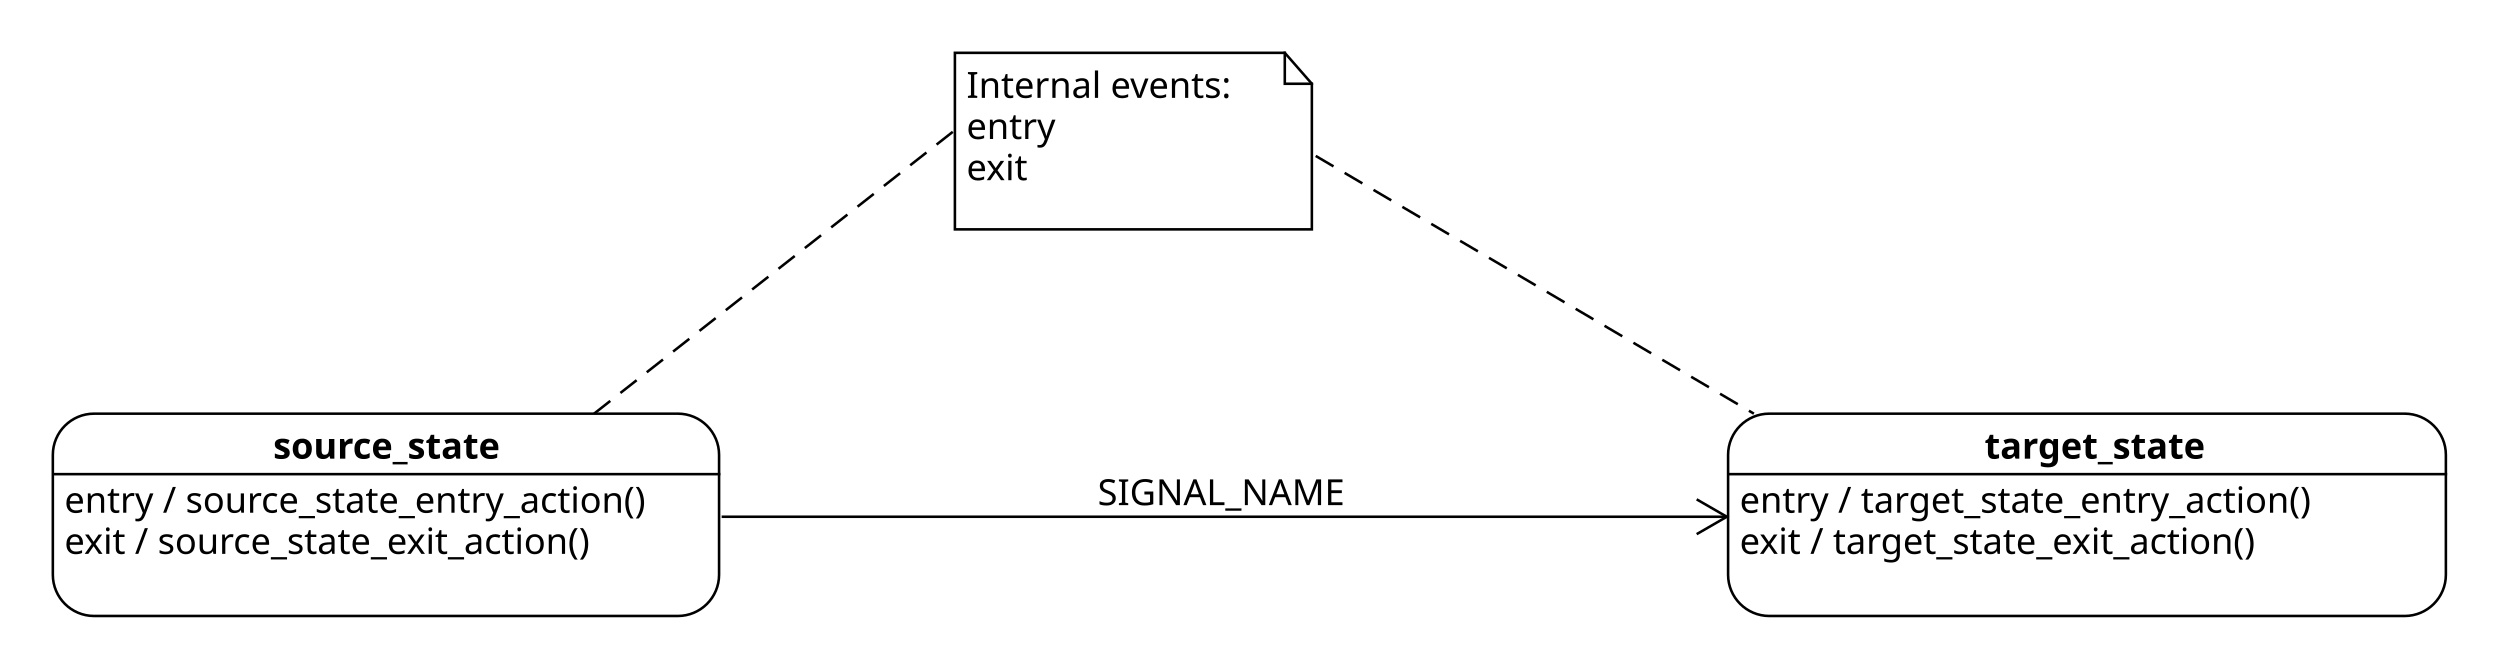
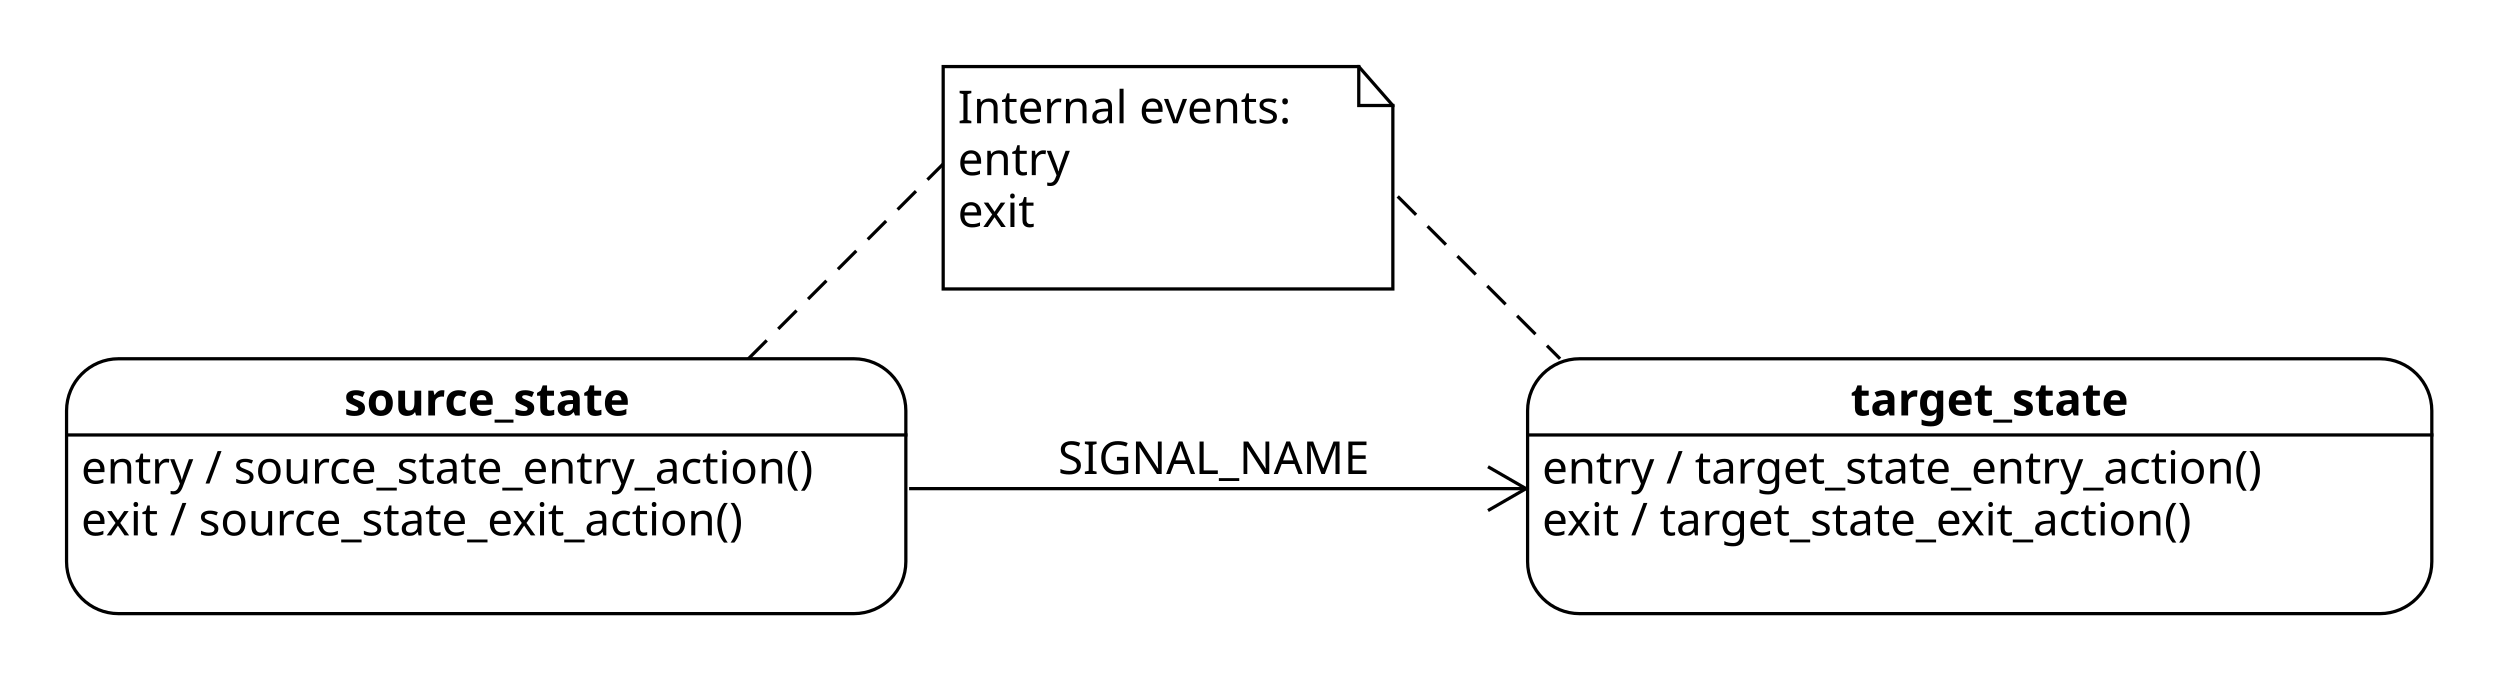
- <svg xmlns="http://www.w3.org/2000/svg" fill-opacity="1" color-rendering="auto" color-interpolation="auto" text-rendering="auto" stroke="black" stroke-linecap="square" width="970" stroke-miterlimit="10" shape-rendering="auto" stroke-opacity="1" fill="black" stroke-dasharray="none" font-weight="normal" stroke-width="1" viewBox="60 80 970 260" height="260" font-family="'Dialog'" font-style="normal" stroke-linejoin="miter" font-size="12px" stroke-dashoffset="0" image-rendering="auto">
+ <svg xmlns="http://www.w3.org/2000/svg" fill-opacity="1" color-rendering="auto" color-interpolation="auto" text-rendering="auto" stroke="black" stroke-linecap="square" width="770" stroke-miterlimit="10" shape-rendering="auto" stroke-opacity="1" fill="black" stroke-dasharray="none" font-weight="normal" stroke-width="1" viewBox="60 130 770 210" height="210" font-family="'Dialog'" font-style="normal" stroke-linejoin="miter" font-size="12px" stroke-dashoffset="0" image-rendering="auto">
  <defs id="genericDefs" />
  <g>
    <defs id="defs1">
      <clipPath clipPathUnits="userSpaceOnUse" id="clipPath1">
        <path d="M0 0 L2147483647 0 L2147483647 2147483647 L0 2147483647 L0 0 Z" />
      </clipPath>
      <clipPath clipPathUnits="userSpaceOnUse" id="clipPath2">
        <path d="M0 0 L0 70 L140 70 L140 0 Z" />
      </clipPath>
      <clipPath clipPathUnits="userSpaceOnUse" id="clipPath3">
        <path d="M0 0 L0 80 L280 80 L280 0 Z" />
      </clipPath>
      <clipPath clipPathUnits="userSpaceOnUse" id="clipPath4">
        <path d="M0 0 L0 80 L260 80 L260 0 Z" />
      </clipPath>
      <clipPath clipPathUnits="userSpaceOnUse" id="clipPath5">
-         <path d="M0 0 L0 130 L200 130 L200 0 Z" />
+         <path d="M0 0 L0 80 L80 80 L80 0 Z" />
      </clipPath>
      <clipPath clipPathUnits="userSpaceOnUse" id="clipPath6">
-         <path d="M0 0 L0 140 L170 140 L170 0 Z" />
+         <path d="M0 0 L0 90 L90 90 L90 0 Z" />
      </clipPath>
      <clipPath clipPathUnits="userSpaceOnUse" id="clipPath7">
-         <path d="M0 0 L0 40 L420 40 L420 0 Z" />
+         <path d="M0 0 L0 40 L220 40 L220 0 Z" />
      </clipPath>
    </defs>
-     <g fill="rgb(255,255,255)" fill-opacity="0" transform="translate(430,100)" stroke-opacity="0" stroke="rgb(255,255,255)">
+     <g fill="rgb(255,255,255)" fill-opacity="0" transform="translate(350,150)" stroke-opacity="0" stroke="rgb(255,255,255)">
      <path d="M0.5 0.5 L128.5 0.5 L139 12.5 L139 69 L0.5 69 Z" stroke="none" clip-path="url(#clipPath2)" />
    </g>
-     <g transform="translate(430,100)">
+     <g transform="translate(350,150)">
      <path fill="none" d="M0.5 0.5 L128.5 0.5 L139 12.5 L139 69 L0.5 69 Z" clip-path="url(#clipPath2)" />
      <path fill="none" d="M128.5 0.5 L128.5 12.5 L139 12.5" clip-path="url(#clipPath2)" />
      <text x="5" font-size="14px" y="17.969" clip-path="url(#clipPath2)" font-family="sans-serif" stroke="none" xml:space="preserve">Internal events:</text>
      <text x="5" font-size="14px" y="33.938" clip-path="url(#clipPath2)" font-family="sans-serif" stroke="none" xml:space="preserve">entry</text>
      <text x="5" font-size="14px" y="49.906" clip-path="url(#clipPath2)" font-family="sans-serif" stroke="none" xml:space="preserve">exit</text>
    </g>
-     <g fill="rgb(255,255,255)" fill-opacity="0" transform="translate(730,240)" stroke-opacity="0" stroke="rgb(255,255,255)">
+     <g fill="rgb(255,255,255)" fill-opacity="0" transform="translate(530,240)" stroke-opacity="0" stroke="rgb(255,255,255)">
      <rect x="0.5" y="0.5" clip-path="url(#clipPath3)" width="278.5" rx="16" ry="16" height="78.5" stroke="none" />
    </g>
-     <g transform="translate(730,240)">
+     <g transform="translate(530,240)">
      <rect x="0.5" y="0.5" clip-path="url(#clipPath3)" fill="none" width="278.5" rx="16" ry="16" height="78.5" />
      <text x="100" font-size="14px" y="17.969" clip-path="url(#clipPath3)" font-family="sans-serif" stroke="none" font-weight="bold" xml:space="preserve">target_state</text>
      <path fill="none" d="M1 23.969 L279 23.969" clip-path="url(#clipPath3)" />
      <text x="5" font-size="14px" y="38.938" clip-path="url(#clipPath3)" font-family="sans-serif" stroke="none" xml:space="preserve">entry / target_state_entry_action()</text>
      <text x="5" font-size="14px" y="54.906" clip-path="url(#clipPath3)" font-family="sans-serif" stroke="none" xml:space="preserve">exit / target_state_exit_action()</text>
    </g>
    <g fill="rgb(255,255,255)" fill-opacity="0" transform="translate(80,240)" stroke-opacity="0" stroke="rgb(255,255,255)">
      <rect x="0.5" y="0.5" clip-path="url(#clipPath4)" width="258.5" rx="16" ry="16" height="78.5" stroke="none" />
    </g>
    <g transform="translate(80,240)">
      <rect x="0.5" y="0.5" clip-path="url(#clipPath4)" fill="none" width="258.5" rx="16" ry="16" height="78.5" />
      <text x="86" font-size="14px" y="17.969" clip-path="url(#clipPath4)" font-family="sans-serif" stroke="none" font-weight="bold" xml:space="preserve">source_state</text>
      <path fill="none" d="M1 23.969 L259 23.969" clip-path="url(#clipPath4)" />
      <text x="5" font-size="14px" y="38.938" clip-path="url(#clipPath4)" font-family="sans-serif" stroke="none" xml:space="preserve">entry / source_state_entry_action()</text>
      <text x="5" font-size="14px" y="54.906" clip-path="url(#clipPath4)" font-family="sans-serif" stroke="none" xml:space="preserve">exit / source_state_exit_action()</text>
    </g>
-     <g stroke-dasharray="8,5" stroke-miterlimit="5" transform="translate(560,130)" stroke-linecap="butt">
-       <path fill="none" d="M10.5 10.5 L180.5 110.5" clip-path="url(#clipPath5)" />
+     <g stroke-dasharray="8,5" stroke-miterlimit="5" transform="translate(480,180)" stroke-linecap="butt">
+       <path fill="none" d="M10.5 10.5 L60.5 60.5" clip-path="url(#clipPath5)" />
    </g>
-     <g stroke-dasharray="8,5" stroke-miterlimit="5" transform="translate(280,120)" stroke-linecap="butt">
-       <path fill="none" d="M10.5 120.5 L150.5 10.5" clip-path="url(#clipPath6)" />
+     <g stroke-dasharray="8,5" stroke-miterlimit="5" transform="translate(280,170)" stroke-linecap="butt">
+       <path fill="none" d="M10.5 70.5 L70.5 10.5" clip-path="url(#clipPath6)" />
    </g>
    <g transform="translate(330,260)">
-       <path fill="none" d="M10.5 20.5 L399.5 20.5" clip-path="url(#clipPath7)" />
-       <path fill="none" d="M388.742 27 L400 20.5 L388.742 14" clip-path="url(#clipPath7)" />
-       <text x="155.892" font-size="14px" y="16" clip-path="url(#clipPath7)" font-family="sans-serif" stroke="none" xml:space="preserve">SIGNAL_NAME</text>
+       <path fill="none" d="M10.5 20.5 L199.5 20.5" clip-path="url(#clipPath7)" />
+       <path fill="none" d="M188.742 27 L200 20.5 L188.742 14" clip-path="url(#clipPath7)" />
+       <text x="55.892" font-size="14px" y="16" clip-path="url(#clipPath7)" font-family="sans-serif" stroke="none" xml:space="preserve">SIGNAL_NAME</text>
    </g>
  </g>
</svg>
